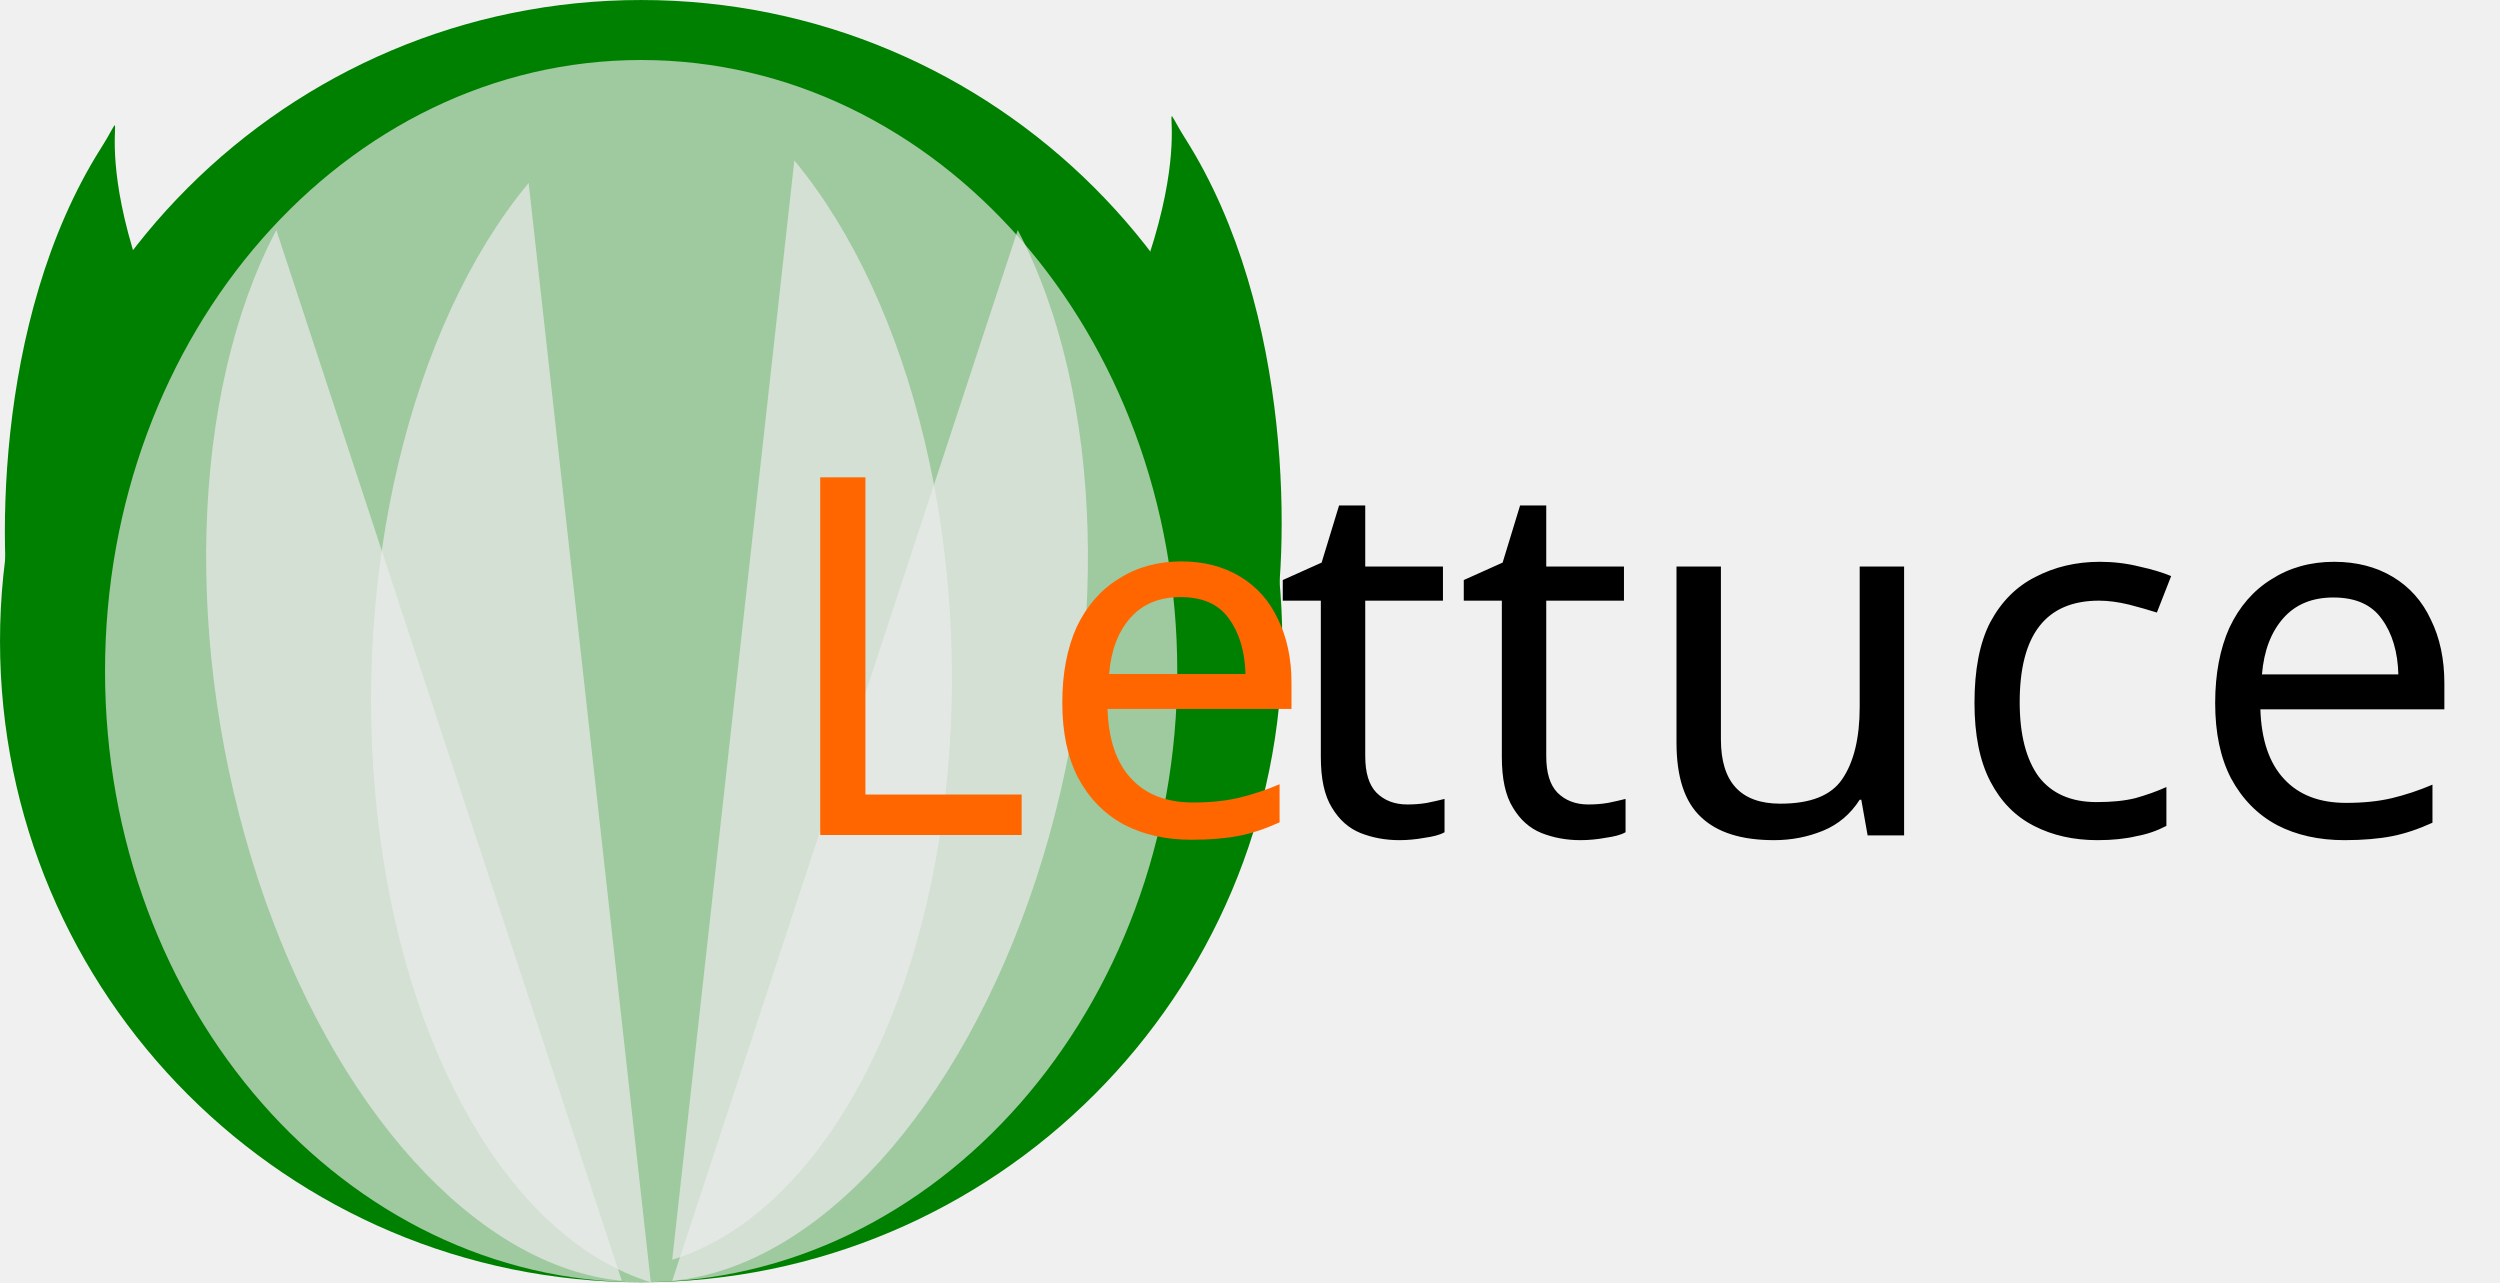
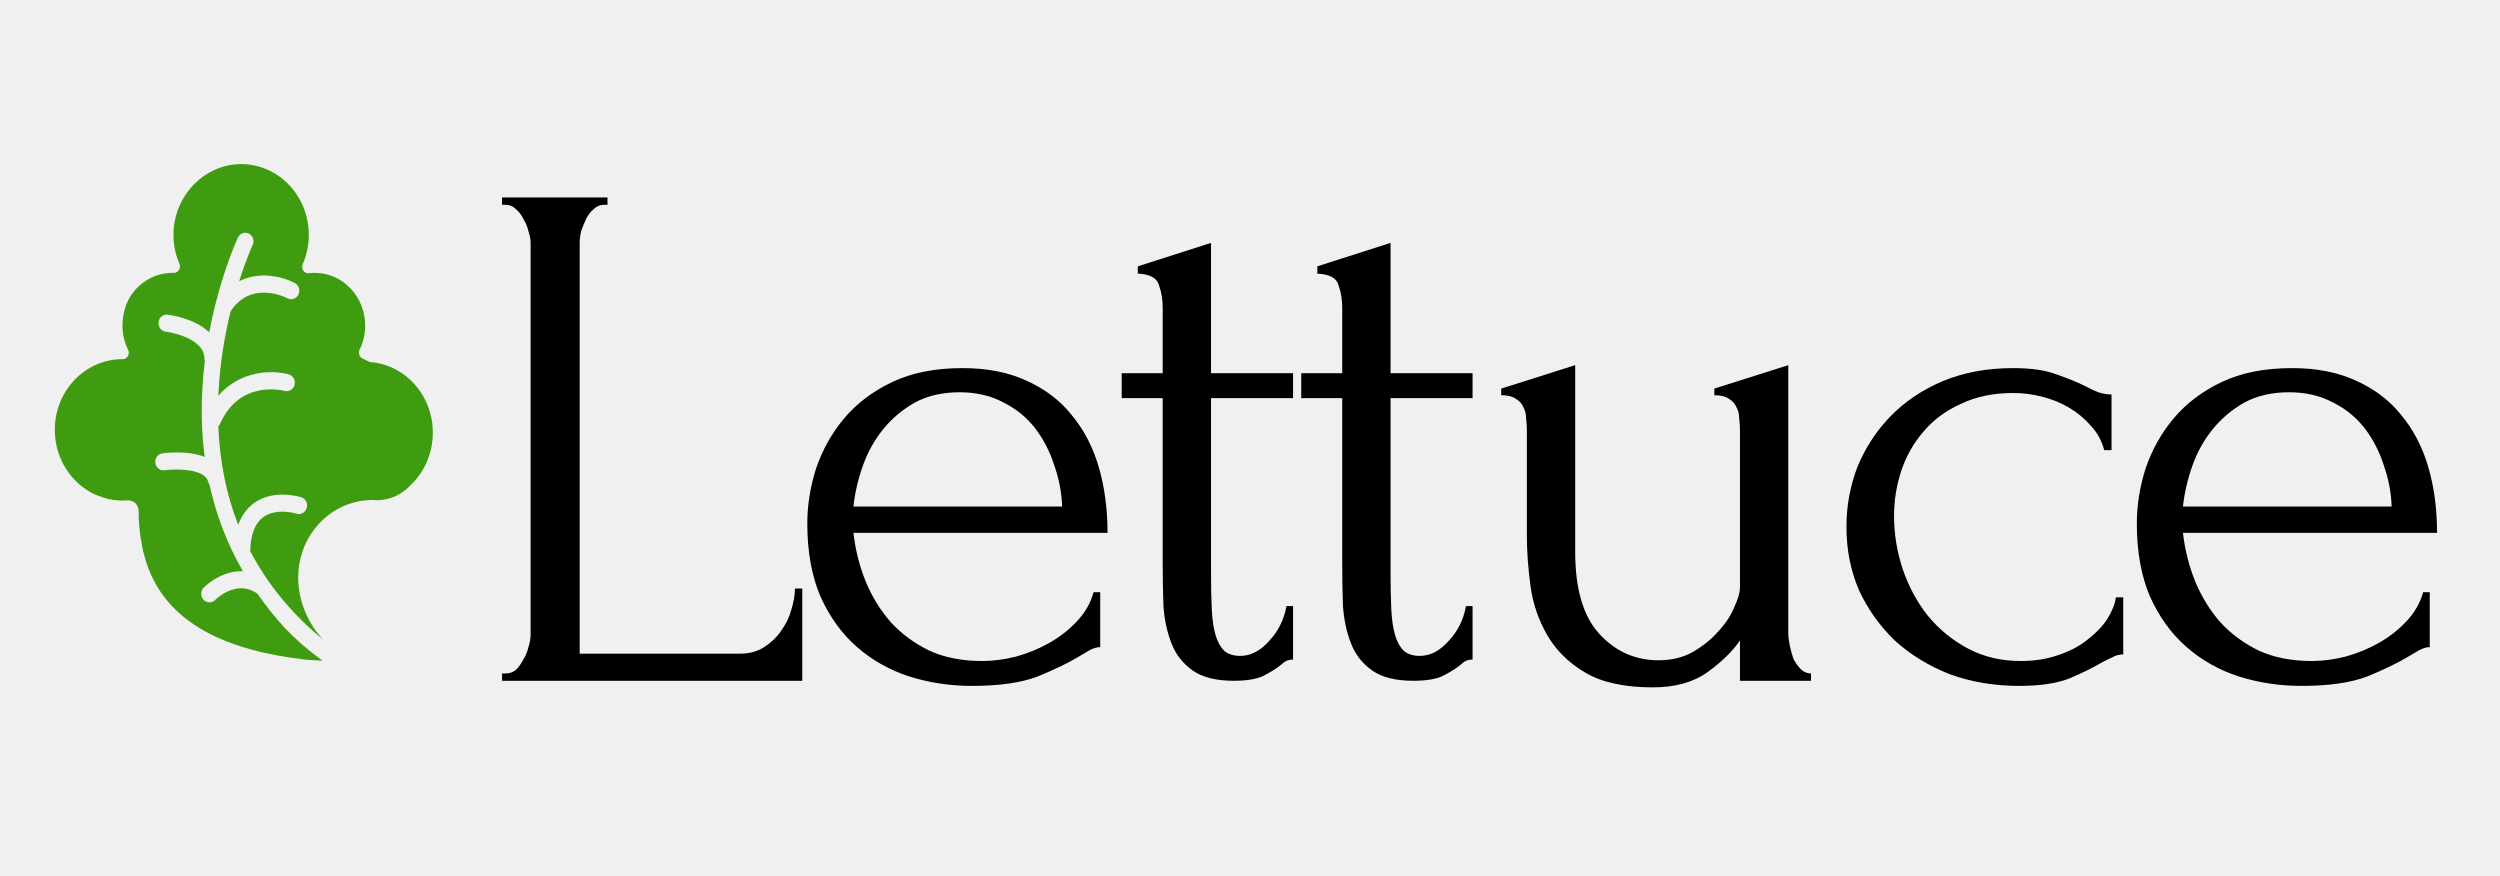
- <svg xmlns="http://www.w3.org/2000/svg" width="49.257mm" height="25.264mm" viewBox="0 0 49.257 25.264" version="1.1" id="svg1">
-   <defs id="defs1" />
-   <g id="layer1" transform="translate(-58.94866,-74.31374)">
-     <path style="fill:#008000;stroke-width:0.388" d="m 72.204,90.022 c 0,0 -5.937,-1.762 -9.014,-7.152 -3.077,-5.39 -1.409,-6.97 -2.248,-5.644 -2.159,3.412 -2.054,8.256 -1.7,9.932 0.354,1.676 2.058,6.254 3.455,7.523 1.397,1.269 7.919,0.855 7.919,0.855 z" id="path3" />
-     <path style="fill:#008000;stroke-width:0.388" d="m 71.042,89.843 c 0,0 5.937,-1.762 9.014,-7.152 3.077,-5.39 1.409,-6.97 2.248,-5.644 2.159,3.412 2.054,8.256 1.7,9.932 -0.354,1.676 -2.058,6.254 -3.455,7.523 -1.397,1.269 -7.919,0.855 -7.919,0.855 z" id="path2" />
-     <circle style="fill:#008000;fill-opacity:1;stroke:none;stroke-width:0.565" id="path1" cx="71.581" cy="86.946" r="12.632" />
-     <ellipse style="opacity:0.674;fill:#ececec;fill-opacity:1;stroke:none;stroke-width:0.504" id="circle6" cx="71.581" cy="87.537" rx="10.563" ry="12.041" />
-     <path style="opacity:0.674;fill:#ececec;fill-opacity:1;stroke:none;stroke-width:0.409" id="ellipse6" d="m -52.33,-110.639 a 6.944,12.041 0 0 1 5.643,9.056 6.944,12.041 0 0 1 -2.632,12.528" transform="rotate(169.7394)" />
-     <path style="opacity:0.674;fill:#ececec;fill-opacity:1;stroke:none;stroke-width:0.409" id="path7" d="m 88.771,-85.097 a 6.944,12.041 0 0 1 5.643,9.056 6.944,12.041 0 0 1 -2.632,12.528" transform="matrix(0.9840079,0.1781251,0.1781251,-0.9840079,0,0)" />
-     <path style="opacity:0.674;fill:#ececec;fill-opacity:1;stroke:none;stroke-width:0.409" id="path8" d="m 69.394,-101.114 a 6.944,12.041 0 0 1 5.643,9.056 6.944,12.041 0 0 1 -2.632,12.528" transform="matrix(0.9996094,-0.02794711,-0.02794711,-0.9996094,0,0)" />
-     <path style="opacity:0.674;fill:#ececec;fill-opacity:1;stroke:none;stroke-width:0.409" id="path9" d="m -74.526,-97.533 a 6.944,12.041 0 0 1 5.643,9.056 6.944,12.041 0 0 1 -2.632,12.528" transform="rotate(-178.3985)" />
-     <text xml:space="preserve" style="font-size:9.878px;fill:#ff6600;fill-opacity:1" x="74.157" y="90.766" id="text1">
-       <tspan id="tspan1" style="font-style:normal;font-variant:normal;font-weight:normal;font-stretch:normal;font-size:9.878px;font-family:'Iosevka Nerd Font';-inkscape-font-specification:'Iosevka Nerd Font, Normal';font-variant-ligatures:normal;font-variant-caps:normal;font-variant-numeric:normal;font-variant-east-asian:normal;fill:#ff6600;fill-opacity:1;stroke-width:0.565" x="74.157" y="90.766">Le</tspan>
-     </text>
-     <text xml:space="preserve" style="font-size:9.878px;font-family:'Iosevka Nerd Font';-inkscape-font-specification:'Iosevka Nerd Font, Normal';opacity:1" x="84.065" y="90.775" id="text2">
-       <tspan id="tspan2" style="stroke-width:0.565" x="84.065" y="90.775">ttuce</tspan>
-     </text>
+ <svg xmlns="http://www.w3.org/2000/svg" width="437" height="153" viewBox="0 0 437 153" fill="none">
+   <g clip-path="url(#clip0_80_11)">
+     <path class="text-color-black" d="M87.76 117.72H88.4C89.083 117.72 89.68 117.507 90.192 117.08C90.704 116.568 91.131 115.971 91.472 115.288C91.899 114.605 92.197 113.88 92.368 113.112C92.624 112.344 92.752 111.619 92.752 110.936V42.456C92.752 41.859 92.624 41.176 92.368 40.408C92.197 39.64 91.899 38.915 91.472 38.232C91.131 37.549 90.704 36.995 90.192 36.568C89.68 36.056 89.083 35.8 88.4 35.8H87.76V34.52H106.192V35.8H105.552C104.869 35.8 104.272 36.056 103.76 36.568C103.248 36.995 102.821 37.549 102.48 38.232C102.139 38.915 101.84 39.64 101.584 40.408C101.413 41.176 101.328 41.859 101.328 42.456V114.264H129.36C130.981 114.264 132.389 113.88 133.584 113.112C134.779 112.344 135.76 111.405 136.528 110.296C137.381 109.101 137.979 107.864 138.32 106.584C138.747 105.219 138.96 103.981 138.96 102.872H140.24V119H87.76V117.72ZM149.18 93.144C149.521 96.131 150.247 98.989 151.356 101.72C152.465 104.365 153.916 106.712 155.708 108.76C157.585 110.808 159.847 112.472 162.492 113.752C165.137 114.947 168.209 115.544 171.708 115.544C173.585 115.544 175.548 115.288 177.596 114.776C179.729 114.179 181.692 113.368 183.484 112.344C185.276 111.32 186.855 110.083 188.22 108.632C189.671 107.096 190.652 105.389 191.164 103.512H192.316V113.112C191.804 113.112 191.207 113.283 190.524 113.624C189.927 113.965 189.201 114.392 188.348 114.904C186.641 115.928 184.337 117.037 181.436 118.232C178.535 119.341 174.695 119.896 169.916 119.896C166.076 119.896 162.407 119.341 158.908 118.232C155.495 117.123 152.465 115.416 149.82 113.112C147.175 110.808 145.041 107.864 143.42 104.28C141.884 100.696 141.116 96.429 141.116 91.48C141.116 88.323 141.628 85.123 142.652 81.88C143.761 78.637 145.383 75.736 147.516 73.176C149.735 70.531 152.551 68.397 155.964 66.776C159.377 65.155 163.473 64.344 168.252 64.344C172.519 64.344 176.231 65.069 179.388 66.52C182.631 67.971 185.276 69.976 187.324 72.536C189.457 75.096 191.036 78.125 192.06 81.624C193.084 85.123 193.596 88.963 193.596 93.144H149.18ZM167.74 68.568C164.753 68.568 162.151 69.165 159.932 70.36C157.799 71.555 155.964 73.091 154.428 74.968C152.892 76.845 151.697 78.979 150.844 81.368C149.991 83.757 149.436 86.147 149.18 88.536H185.66C185.575 86.061 185.105 83.629 184.252 81.24C183.484 78.851 182.375 76.717 180.924 74.84C179.473 72.963 177.639 71.469 175.42 70.36C173.201 69.165 170.641 68.568 167.74 68.568ZM211.689 69.592V100.44C211.689 102.659 211.732 104.664 211.817 106.456C211.902 108.248 212.116 109.741 212.457 110.936C212.798 112.131 213.31 113.069 213.993 113.752C214.676 114.349 215.614 114.648 216.809 114.648C218.601 114.648 220.265 113.795 221.801 112.088C223.422 110.381 224.446 108.333 224.873 105.944H226.025V115.288C225.257 115.288 224.617 115.544 224.105 116.056C223.422 116.653 222.441 117.293 221.161 117.976C219.966 118.659 218.132 119 215.657 119C212.585 119 210.196 118.403 208.489 117.208C206.782 116.013 205.545 114.435 204.777 112.472C204.009 110.509 203.54 108.333 203.369 105.944C203.284 103.555 203.241 101.123 203.241 98.648V69.592H196.073V65.24H203.241V53.848C203.241 52.397 203.028 51.075 202.601 49.88C202.26 48.6 201.022 47.917 198.889 47.832V46.552L211.689 42.456V65.24H226.025V69.592H211.689ZM243.069 69.592V100.44C243.069 102.659 243.112 104.664 243.197 106.456C243.282 108.248 243.496 109.741 243.837 110.936C244.178 112.131 244.69 113.069 245.373 113.752C246.056 114.349 246.994 114.648 248.189 114.648C249.981 114.648 251.645 113.795 253.181 112.088C254.802 110.381 255.826 108.333 256.253 105.944H257.405V115.288C256.637 115.288 255.997 115.544 255.485 116.056C254.802 116.653 253.821 117.293 252.541 117.976C251.346 118.659 249.512 119 247.037 119C243.965 119 241.576 118.403 239.869 117.208C238.162 116.013 236.925 114.435 236.157 112.472C235.389 110.509 234.92 108.333 234.749 105.944C234.664 103.555 234.621 101.123 234.621 98.648V69.592H227.453V65.24H234.621V53.848C234.621 52.397 234.408 51.075 233.981 49.88C233.64 48.6 232.402 47.917 230.269 47.832V46.552L243.069 42.456V65.24H257.405V69.592H243.069ZM312.593 110.68C312.593 111.277 312.678 112.003 312.849 112.856C313.02 113.624 313.233 114.392 313.489 115.16C313.83 115.843 314.257 116.44 314.769 116.952C315.281 117.464 315.878 117.72 316.561 117.72V119H304.145V111.96C302.865 113.837 300.988 115.672 298.513 117.464C296.038 119.256 292.838 120.152 288.913 120.152C283.964 120.152 280.038 119.299 277.137 117.592C274.236 115.885 272.017 113.709 270.481 111.064C268.945 108.419 267.964 105.56 267.537 102.488C267.11 99.331 266.897 96.387 266.897 93.656V75.352C266.897 74.584 266.854 73.859 266.769 73.176C266.769 72.408 266.598 71.725 266.257 71.128C266.001 70.531 265.574 70.061 264.977 69.72C264.38 69.293 263.526 69.08 262.417 69.08V67.928L275.345 63.832V96.472C275.345 102.957 276.753 107.736 279.569 110.808C282.385 113.88 285.841 115.416 289.937 115.416C292.156 115.416 294.118 114.947 295.825 114.008C297.617 112.984 299.11 111.789 300.305 110.424C301.585 109.059 302.524 107.651 303.121 106.2C303.804 104.749 304.145 103.555 304.145 102.616V75.352C304.145 74.584 304.102 73.859 304.017 73.176C304.017 72.408 303.846 71.725 303.505 71.128C303.249 70.531 302.822 70.061 302.225 69.72C301.628 69.293 300.774 69.08 299.665 69.08V67.928L312.593 63.832V110.68ZM371.142 114.392C370.459 114.392 369.819 114.563 369.222 114.904C368.625 115.16 367.942 115.501 367.174 115.928C365.723 116.781 363.889 117.677 361.67 118.616C359.451 119.469 356.55 119.896 352.966 119.896C348.614 119.896 344.561 119.213 340.806 117.848C337.137 116.397 333.937 114.435 331.206 111.96C328.561 109.4 326.47 106.456 324.934 103.128C323.483 99.715 322.758 96.045 322.758 92.12C322.758 88.451 323.398 84.952 324.678 81.624C326.043 78.296 327.963 75.352 330.438 72.792C332.913 70.232 335.942 68.184 339.526 66.648C343.195 65.112 347.334 64.344 351.942 64.344C355.099 64.344 357.659 64.728 359.622 65.496C361.585 66.179 363.249 66.861 364.614 67.544C365.382 67.971 366.107 68.312 366.79 68.568C367.558 68.824 368.326 68.952 369.094 68.952V78.68H367.814C367.387 77.059 366.619 75.651 365.51 74.456C364.401 73.176 363.121 72.109 361.67 71.256C360.219 70.403 358.641 69.763 356.934 69.336C355.227 68.909 353.563 68.696 351.942 68.696C348.443 68.696 345.371 69.336 342.726 70.616C340.081 71.811 337.905 73.432 336.198 75.48C334.491 77.443 333.211 79.704 332.358 82.264C331.505 84.824 331.078 87.469 331.078 90.2C331.078 93.357 331.59 96.472 332.614 99.544C333.638 102.531 335.089 105.219 336.966 107.608C338.929 109.997 341.275 111.917 344.006 113.368C346.737 114.819 349.809 115.544 353.222 115.544C355.611 115.544 357.787 115.203 359.75 114.52C361.798 113.837 363.505 112.941 364.87 111.832C366.321 110.723 367.473 109.528 368.326 108.248C369.179 106.883 369.691 105.603 369.862 104.408H371.142V114.392ZM381.58 93.144C381.921 96.131 382.647 98.989 383.756 101.72C384.865 104.365 386.316 106.712 388.108 108.76C389.985 110.808 392.247 112.472 394.892 113.752C397.537 114.947 400.609 115.544 404.108 115.544C405.985 115.544 407.948 115.288 409.996 114.776C412.129 114.179 414.092 113.368 415.884 112.344C417.676 111.32 419.255 110.083 420.62 108.632C422.071 107.096 423.052 105.389 423.564 103.512H424.716V113.112C424.204 113.112 423.607 113.283 422.924 113.624C422.327 113.965 421.601 114.392 420.748 114.904C419.041 115.928 416.737 117.037 413.836 118.232C410.935 119.341 407.095 119.896 402.316 119.896C398.476 119.896 394.807 119.341 391.308 118.232C387.895 117.123 384.865 115.416 382.22 113.112C379.575 110.808 377.441 107.864 375.82 104.28C374.284 100.696 373.516 96.429 373.516 91.48C373.516 88.323 374.028 85.123 375.052 81.88C376.161 78.637 377.783 75.736 379.916 73.176C382.135 70.531 384.951 68.397 388.364 66.776C391.777 65.155 395.873 64.344 400.652 64.344C404.919 64.344 408.631 65.069 411.788 66.52C415.031 67.971 417.676 69.976 419.724 72.536C421.857 75.096 423.436 78.125 424.46 81.624C425.484 85.123 425.996 88.963 425.996 93.144H381.58ZM400.14 68.568C397.153 68.568 394.551 69.165 392.332 70.36C390.199 71.555 388.364 73.091 386.828 74.968C385.292 76.845 384.097 78.979 383.244 81.368C382.391 83.757 381.836 86.147 381.58 88.536H418.06C417.975 86.061 417.505 83.629 416.652 81.24C415.884 78.851 414.775 76.717 413.324 74.84C411.873 72.963 410.039 71.469 407.82 70.36C405.601 69.165 403.041 68.568 400.14 68.568Z" fill="black" />
+     <path d="M75.655 75.598C75.655 79.3 74.141 82.609 71.697 84.863C70.76 85.879 69.583 86.648 68.254 87.066C67.511 87.305 66.719 87.432 65.903 87.432C65.81 87.432 65.71 87.432 65.617 87.424H65.596C65.519 87.424 65.439 87.416 65.361 87.408H65.284C65.227 87.4 65.163 87.4 65.09 87.4C64.032 87.4 63.01 87.535 62.025 87.788C56.337 89.222 52.123 94.567 52.123 100.941C52.123 104.993 53.823 109.019 56.523 111.847C51.029 107.331 46.75 102.127 43.72 96.29C43.736 96.23 43.741 96.163 43.741 96.095C43.849 93.356 44.605 91.436 45.999 90.414C48.298 88.705 51.772 89.764 51.829 89.786C52.58 90.026 53.38 89.584 53.614 88.802C53.849 88.012 53.429 87.173 52.678 86.928C52.476 86.869 47.834 85.405 44.36 87.966C43.132 88.869 42.224 90.139 41.638 91.744C39.573 86.467 38.41 80.727 38.159 74.53C38.288 74.412 38.394 74.255 38.474 74.083C41.867 66.35 49.406 68.237 49.749 68.326C50.513 68.536 51.292 68.056 51.493 67.258C51.694 66.46 51.235 65.646 50.471 65.436C47.614 64.651 42.04 64.718 38.169 69.162C38.169 69.019 38.177 68.871 38.185 68.728C38.435 63.405 39.313 58.493 40.314 54.419C43.901 48.91 49.989 52 50.252 52.143C50.951 52.515 51.811 52.224 52.167 51.493C52.531 50.754 52.244 49.859 51.545 49.484C49.4 48.341 45.38 47.341 41.8 49.163C43.049 45.246 44.131 42.878 44.159 42.824C44.51 42.086 44.208 41.19 43.501 40.832C42.794 40.473 41.937 40.781 41.594 41.519C41.452 41.819 39.38 46.311 37.643 53.246C37.643 53.254 37.643 53.262 37.635 53.262C37.599 53.41 37.558 53.561 37.522 53.718C37.186 55.09 36.871 56.554 36.58 58.091C33.922 55.559 29.543 55.031 29.285 55.001C28.505 54.912 27.798 55.508 27.713 56.322C27.628 57.145 28.19 57.883 28.977 57.972C29.042 57.98 35.692 58.854 35.744 62.696C35.744 62.839 35.764 62.971 35.808 63.101C35.594 64.826 35.437 66.625 35.344 68.474C35.173 71.969 35.251 75.827 35.78 79.866C32.83 78.71 29.006 79.157 28.379 79.246C27.599 79.351 27.042 80.098 27.15 80.918C27.251 81.732 27.958 82.306 28.75 82.201C31.001 81.902 35.824 81.978 36.358 84.151C36.407 84.353 36.495 84.539 36.616 84.695C37.71 89.675 39.545 94.826 42.466 99.849C39.509 99.744 36.887 101.44 35.607 102.731C35.042 103.305 35.029 104.246 35.579 104.837C35.857 105.144 36.229 105.293 36.608 105.293C36.959 105.293 37.315 105.158 37.594 104.883C37.744 104.734 41.315 101.248 44.889 103.704C44.918 103.726 44.954 103.742 44.982 103.756C48.177 108.25 51.005 111.572 56.399 115.506L53.39 115.304C40.673 113.834 28.557 109.518 25.261 97.247C24.882 95.926 24.869 95.47 24.611 94.157C24.611 94.157 24.608 94.151 24.603 94.141C24.361 92.588 24.232 90.991 24.232 89.363V89.341C24.232 88.236 23.352 87.386 22.296 87.459C22.002 87.481 21.703 87.497 21.403 87.497C20.26 87.497 19.153 87.324 18.103 87.004H18.095C17.68 86.817 17.246 86.661 16.802 86.526H16.794C12.549 84.644 9.579 80.255 9.579 75.134C9.579 68.348 14.815 62.839 21.295 62.78C21.303 62.78 21.303 62.788 21.311 62.78H21.525C22.046 62.742 22.474 62.294 22.511 61.728C22.518 61.556 22.495 61.391 22.433 61.243C22.412 61.175 22.384 61.108 22.34 61.049C21.362 59.032 21.083 56.578 21.819 54.009C22.913 50.193 26.405 47.686 30.213 47.686H30.343C30.399 47.686 30.451 47.686 30.508 47.694C31.016 47.627 31.421 47.195 31.457 46.642C31.465 46.47 31.437 46.305 31.38 46.157C30.588 44.35 30.208 42.299 30.35 40.147C30.771 33.951 35.731 28.941 41.674 28.696C48.425 28.421 53.976 34.056 53.976 41.05C53.976 42.873 53.604 44.596 52.925 46.149C52.861 46.276 52.825 46.419 52.817 46.567C52.781 47.187 53.225 47.715 53.803 47.769C53.81 47.778 53.823 47.778 53.831 47.778H53.896C53.973 47.778 54.045 47.769 54.11 47.756C54.146 47.748 54.182 47.74 54.211 47.726C54.469 47.705 54.732 47.688 55.003 47.688C59.883 47.688 63.834 51.817 63.834 56.915C63.834 58.371 63.511 59.752 62.925 60.976C62.889 61.027 62.853 61.089 62.832 61.148C62.817 61.178 62.804 61.208 62.796 61.237C62.76 61.335 62.739 61.448 62.732 61.558C62.724 61.647 62.732 61.731 62.752 61.812C62.801 62.184 63.031 62.499 63.346 62.656C63.361 62.656 63.367 62.664 63.382 62.672C63.645 62.791 63.911 62.917 64.169 63.052C64.319 63.128 64.468 63.2 64.613 63.276C70.058 63.643 74.494 67.86 75.459 73.347C75.596 74.077 75.66 74.832 75.66 75.601L75.655 75.598Z" fill="#3F9C10" />
+     <path d="M61.568 62.677C61.532 62.766 61.49 62.855 61.439 62.939C61.447 62.909 61.459 62.88 61.475 62.85C61.496 62.791 61.532 62.731 61.568 62.677Z" fill="#3F9C10" />
+     <path d="M58.91 116.722C58.788 116.761 58.667 116.774 58.546 116.774C58.497 116.774 58.438 116.774 58.389 116.766C58.567 116.758 58.739 116.744 58.91 116.72V116.722Z" fill="white" />
+     <path d="M37.633 53.264C37.597 53.413 37.555 53.564 37.519 53.72C37.535 53.564 37.576 53.413 37.633 53.264Z" fill="white" />
  </g>
-   <defs id="defs2">
-     <style id="style1">
-       #text2 {
+   <defs>
+     <clipPath id="clip0_80_11">
+       <rect width="437" height="153" fill="white" />
+       <style>
+     .text-color-white {
        fill: black
+     }
+ 
+     @media (prefers-color-scheme: dark) {
+       .text-color-black {
+         fill: white
      }
-       @media (prefers-color-scheme: dark) {
-         #text2 {
-           fill: white
-         }
-       }
-     </style>
+     }
+ </style>
+     </clipPath>
  </defs>
</svg>
